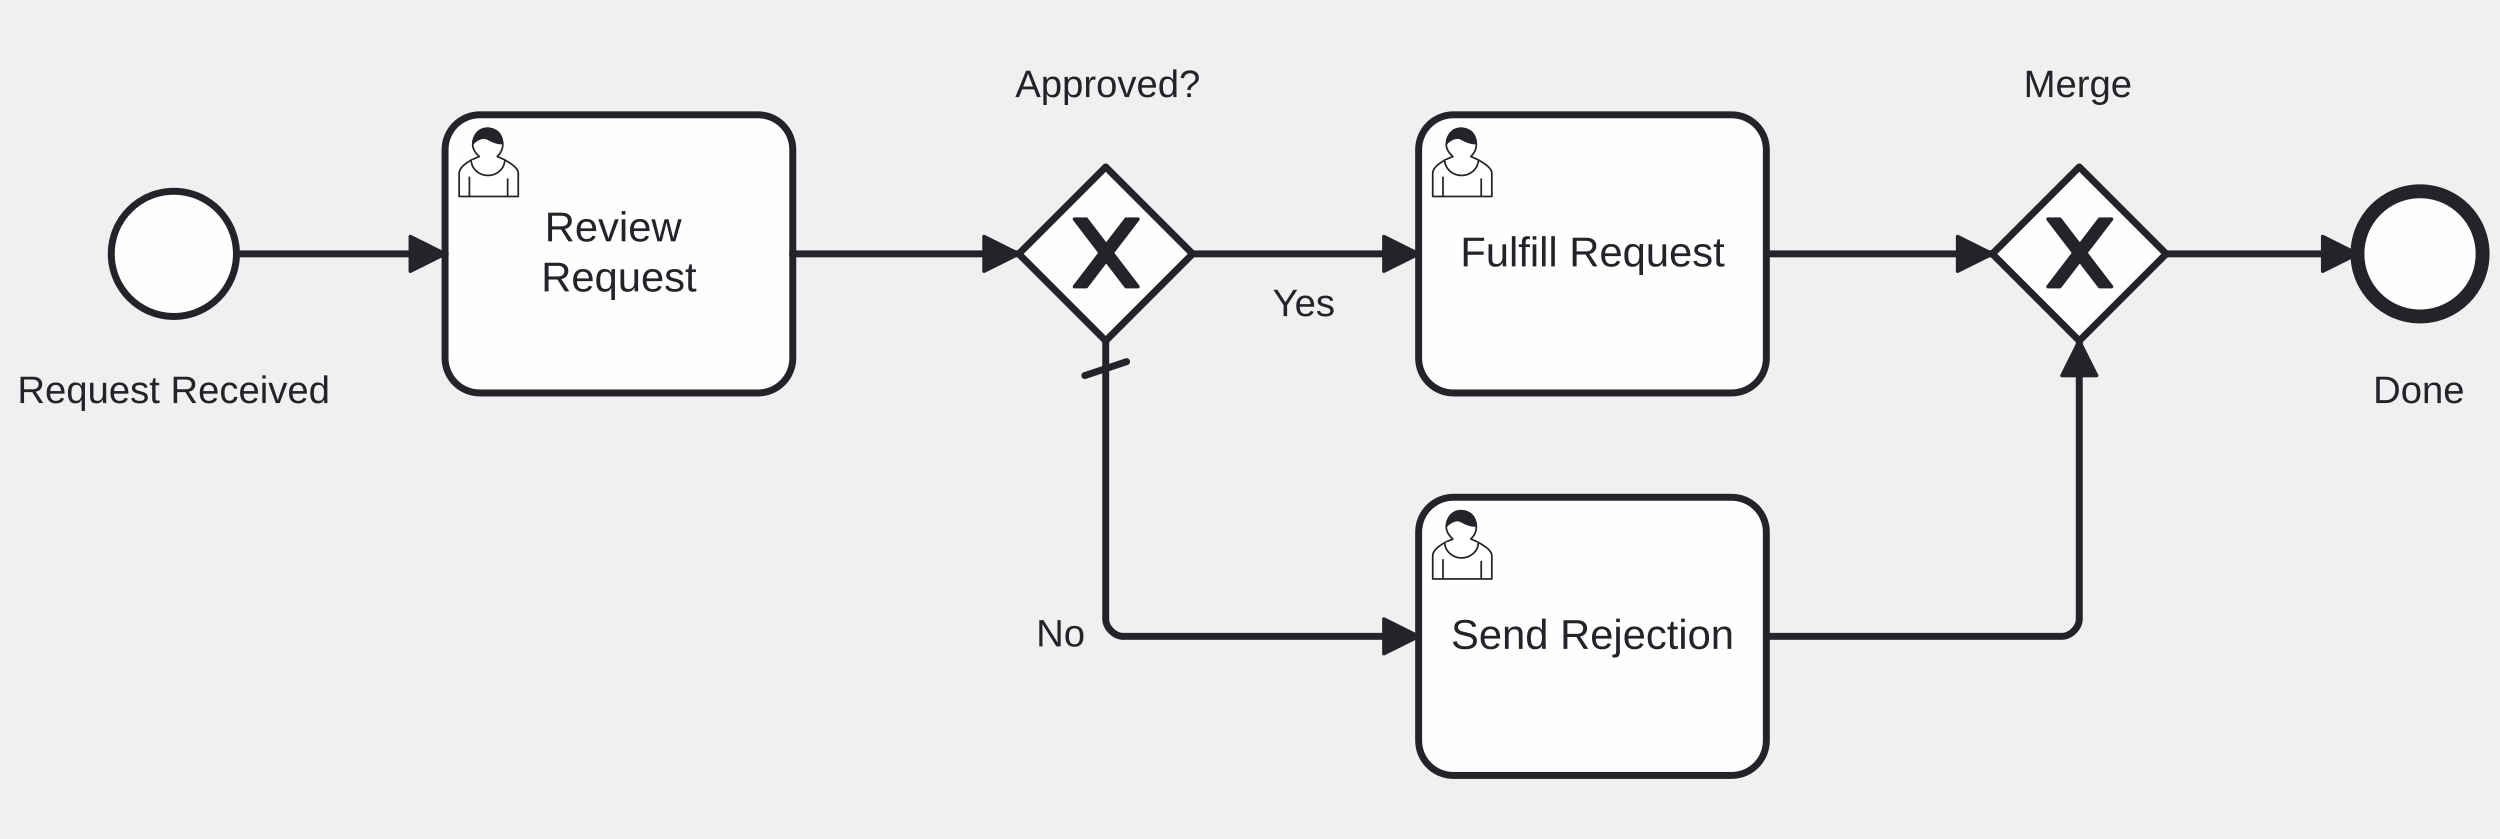
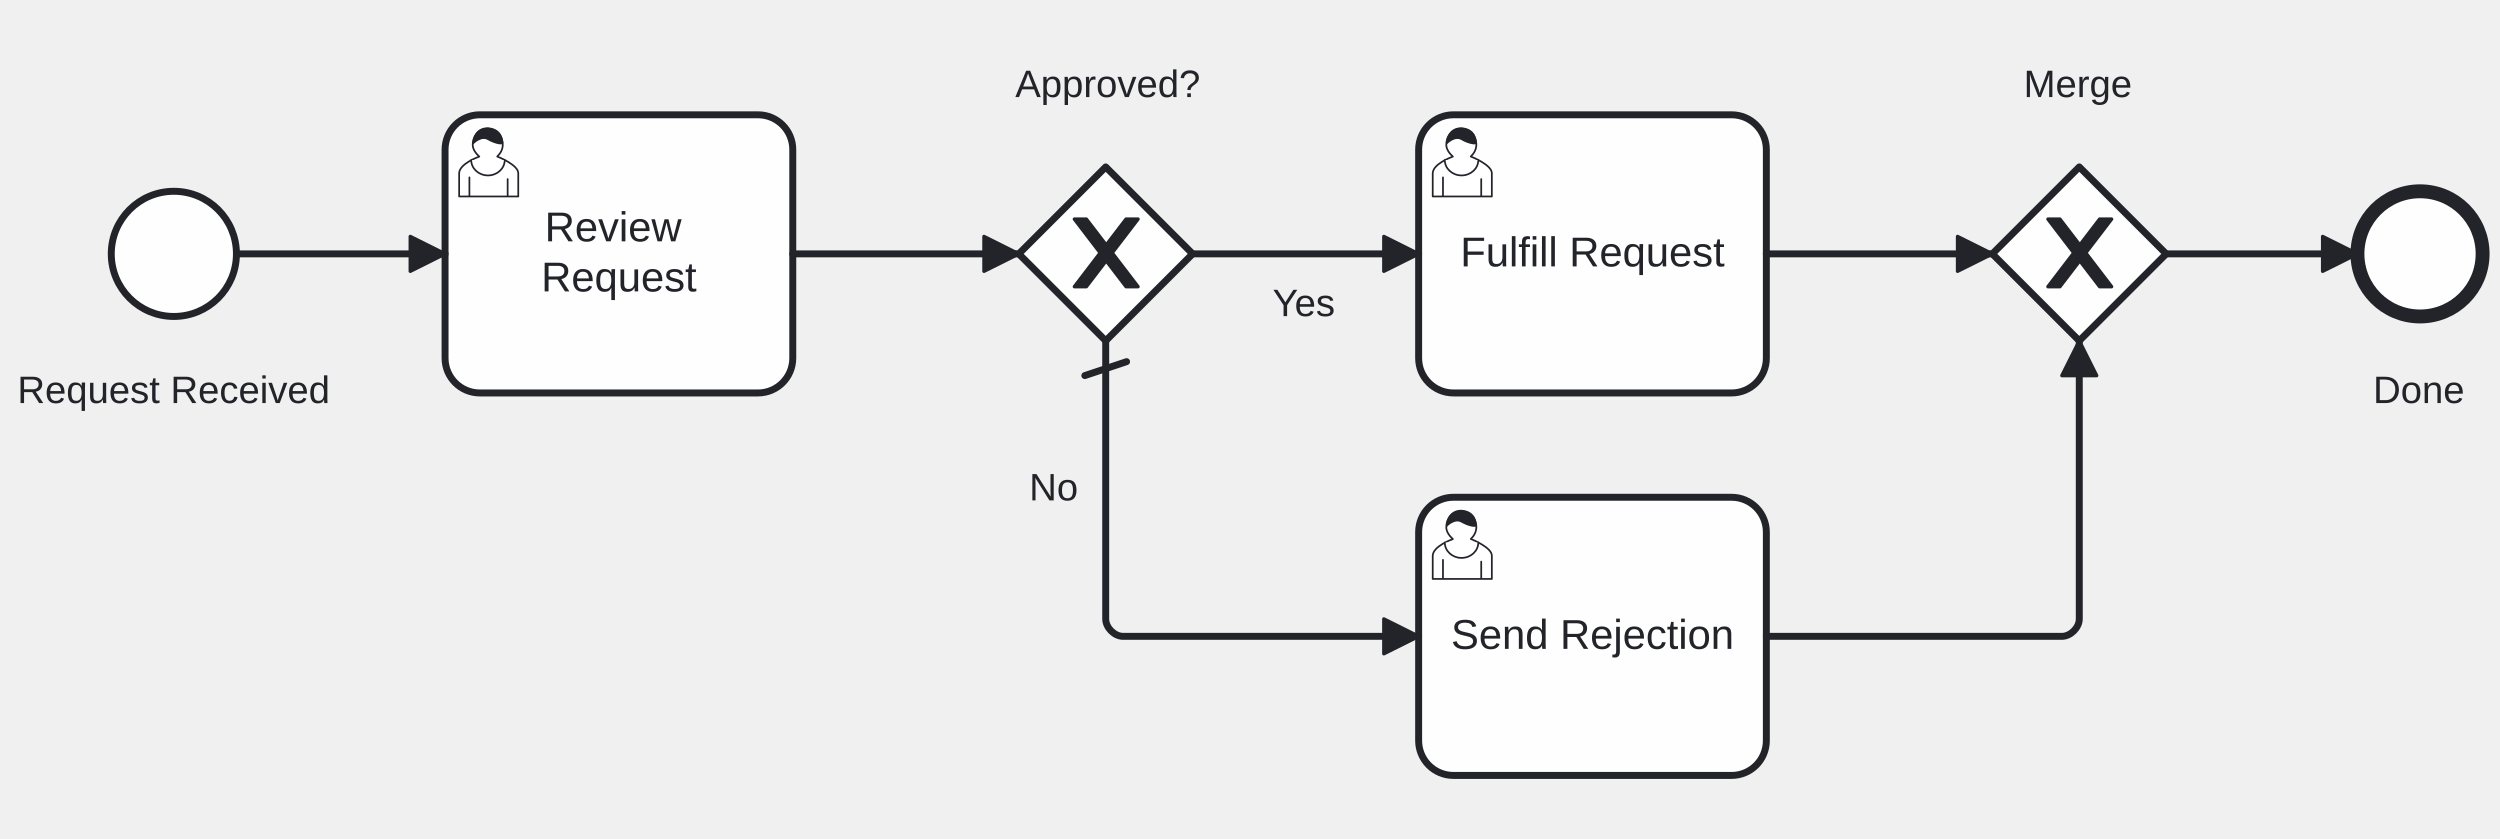
<svg xmlns="http://www.w3.org/2000/svg" width="880" height="295" viewBox="160 80 719 215" version="1.1">
  <g class="djs-group">
    <g class="djs-element djs-shape" data-element-id="Event_0dskcoo" style="display: block;" transform="translate(192, 122)">
      <g class="djs-visual">
        <circle cx="18" cy="18" r="18" style="stroke-linecap: round; stroke-linejoin: round; stroke: hsl(225, 10%, 15%); stroke-width: 2px; fill: white; fill-opacity: 0.95;" />
      </g>
      <rect style="fill: none; stroke-opacity: 0; stroke: white; stroke-width: 15px;" class="djs-hit djs-hit-all" x="0" y="0" width="36" height="36" />
      <circle cx="18" cy="18" r="23" style="fill: none;" class="djs-outline" />
    </g>
  </g>
  <g class="djs-group">
    <g class="djs-element djs-shape" data-element-id="Activity_1a279je" style="display: block;" transform="translate(288, 100)">
      <g class="djs-visual">
        <rect x="0" y="0" width="100" height="80" rx="10" ry="10" style="stroke-linecap: round; stroke-linejoin: round; stroke: hsl(225, 10%, 15%); stroke-width: 2px; fill: white; fill-opacity: 0.95;" />
        <text style="font-family: Arial, sans-serif; font-size: 12px; font-weight: normal; fill: hsl(225, 10%, 15%);" lineHeight="1.2" class="djs-label">
          <tspan x="28.664" y="36.4">Review </tspan>
          <tspan x="27.656" y="50.8">Request</tspan>
        </text>
        <path style="fill: white; stroke-linecap: round; stroke-linejoin: round; stroke: hsl(225, 10%, 15%); stroke-width: 0.5px;" d="m 15,12 c 0.909,-0.845 1.594,-2.049 1.594,-3.385 0,-2.554 -1.805,-4.622 -4.357,-4.622 -2.552,0 -4.288,2.068 -4.288,4.622 0,1.348 0.974,2.562 1.896,3.405 -0.529,0.187 -5.669,2.097 -5.794,4.756 v 6.718 h 17 v -6.718 c 0,-2.298 -5.528,-4.595 -6.051,-4.776 zm -8,6 l 0,5.5 m 11,0 l 0,-5" />
        <path style="fill: white; stroke-linecap: round; stroke-linejoin: round; stroke: hsl(225, 10%, 15%); stroke-width: 0.5px;" d="m 15,12 m 2.162,1.009 c 0,2.447 -2.158,4.431 -4.821,4.431 -2.665,0 -4.822,-1.981 -4.822,-4.431 " />
        <path style="fill: hsl(225, 10%, 15%); stroke-linecap: round; stroke-linejoin: round; stroke: hsl(225, 10%, 15%); stroke-width: 0.5px;" d="m 15,12 m -6.9,-3.80 c 0,0 2.251,-2.358 4.274,-1.177 2.024,1.181 4.221,1.537 4.124,0.965 -0.098,-0.57 -0.117,-3.791 -4.191,-4.136 -3.575,0.001 -4.208,3.367 -4.207,4.348 z" />
      </g>
      <rect style="fill: none; stroke-opacity: 0; stroke: white; stroke-width: 15px;" class="djs-hit djs-hit-all" x="0" y="0" width="100" height="80" />
      <rect x="-5" y="-5" rx="14" width="110" height="90" style="fill: none;" class="djs-outline" />
    </g>
  </g>
  <g class="djs-group">
    <g class="djs-element djs-shape" data-element-id="Gateway_0jdocql" style="display: block;" transform="translate(453, 115)">
      <g class="djs-visual">
        <polygon style="stroke-linecap: round; stroke-linejoin: round; stroke: hsl(225, 10%, 15%); stroke-width: 2px; fill: white; fill-opacity: 0.95;" points="25,0 50,25 25,50 0,25" />
        <path style="fill: hsl(225, 10%, 15%); stroke-linecap: round; stroke-linejoin: round; stroke: hsl(225, 10%, 15%); stroke-width: 1px;" d="m 16,15 7.429,9.714 -7.429,9.714 3.429,0 5.714,-7.464 5.714,7.464 3.429,0 -7.429,-9.714 7.429,-9.714 -3.429,0 -5.714,7.464 -5.714,-7.464 -3.429,0 z" />
      </g>
      <rect style="fill: none; stroke-opacity: 0; stroke: white; stroke-width: 15px;" class="djs-hit djs-hit-all" x="0" y="0" width="50" height="50" />
      <rect style="transform-box: fill-box; transform: rotate(45deg); transform-origin: center; fill: none;" x="2" y="2" rx="4" width="46" height="46" class="djs-outline" />
    </g>
  </g>
  <g class="djs-group">
    <g class="djs-element djs-shape" data-element-id="Gateway_1hd85cz" style="display: block;" transform="translate(733, 115)">
      <g class="djs-visual">
        <polygon style="stroke-linecap: round; stroke-linejoin: round; stroke: hsl(225, 10%, 15%); stroke-width: 2px; fill: white; fill-opacity: 0.95;" points="25,0 50,25 25,50 0,25" />
        <path style="fill: hsl(225, 10%, 15%); stroke-linecap: round; stroke-linejoin: round; stroke: hsl(225, 10%, 15%); stroke-width: 1px;" d="m 16,15 7.429,9.714 -7.429,9.714 3.429,0 5.714,-7.464 5.714,7.464 3.429,0 -7.429,-9.714 7.429,-9.714 -3.429,0 -5.714,7.464 -5.714,-7.464 -3.429,0 z" />
      </g>
      <rect style="fill: none; stroke-opacity: 0; stroke: white; stroke-width: 15px;" class="djs-hit djs-hit-all" x="0" y="0" width="50" height="50" />
      <rect style="transform-box: fill-box; transform: rotate(45deg); transform-origin: center; fill: none;" x="2" y="2" rx="4" width="46" height="46" class="djs-outline" />
    </g>
  </g>
  <g class="djs-group">
    <g class="djs-element djs-shape" data-element-id="Event_0a768vd" style="display: block;" transform="translate(838, 122)">
      <g class="djs-visual">
        <circle cx="18" cy="18" r="18" style="stroke-linecap: round; stroke-linejoin: round; stroke: hsl(225, 10%, 15%); stroke-width: 4px; fill: white; fill-opacity: 0.95;" />
      </g>
      <rect style="fill: none; stroke-opacity: 0; stroke: white; stroke-width: 15px;" class="djs-hit djs-hit-all" x="0" y="0" width="36" height="36" />
      <circle cx="18" cy="18" r="24" style="fill: none;" class="djs-outline" />
    </g>
  </g>
  <g class="djs-group">
    <g class="djs-element djs-shape" data-element-id="Activity_1ra1cd4" style="display: block;" transform="translate(568, 100)">
      <g class="djs-visual">
        <rect x="0" y="0" width="100" height="80" rx="10" ry="10" style="stroke-linecap: round; stroke-linejoin: round; stroke: hsl(225, 10%, 15%); stroke-width: 2px; fill: white; fill-opacity: 0.95;" />
        <text style="font-family: Arial, sans-serif; font-size: 12px; font-weight: normal; fill: hsl(225, 10%, 15%);" lineHeight="1.2" class="djs-label">
          <tspan x="11.99" y="43.6">Fulfill Request</tspan>
        </text>
        <path style="fill: white; stroke-linecap: round; stroke-linejoin: round; stroke: hsl(225, 10%, 15%); stroke-width: 0.5px;" d="m 15,12 c 0.909,-0.845 1.594,-2.049 1.594,-3.385 0,-2.554 -1.805,-4.622 -4.357,-4.622 -2.552,0 -4.288,2.068 -4.288,4.622 0,1.348 0.974,2.562 1.896,3.405 -0.529,0.187 -5.669,2.097 -5.794,4.756 v 6.718 h 17 v -6.718 c 0,-2.298 -5.528,-4.595 -6.051,-4.776 zm -8,6 l 0,5.5 m 11,0 l 0,-5" />
        <path style="fill: white; stroke-linecap: round; stroke-linejoin: round; stroke: hsl(225, 10%, 15%); stroke-width: 0.5px;" d="m 15,12 m 2.162,1.009 c 0,2.447 -2.158,4.431 -4.821,4.431 -2.665,0 -4.822,-1.981 -4.822,-4.431 " />
        <path style="fill: hsl(225, 10%, 15%); stroke-linecap: round; stroke-linejoin: round; stroke: hsl(225, 10%, 15%); stroke-width: 0.5px;" d="m 15,12 m -6.9,-3.80 c 0,0 2.251,-2.358 4.274,-1.177 2.024,1.181 4.221,1.537 4.124,0.965 -0.098,-0.57 -0.117,-3.791 -4.191,-4.136 -3.575,0.001 -4.208,3.367 -4.207,4.348 z" />
      </g>
      <rect style="fill: none; stroke-opacity: 0; stroke: white; stroke-width: 15px;" class="djs-hit djs-hit-all" x="0" y="0" width="100" height="80" />
      <rect x="-5" y="-5" rx="14" width="110" height="90" style="fill: none;" class="djs-outline" />
    </g>
  </g>
  <g class="djs-group">
    <g class="djs-element djs-shape" data-element-id="Activity_0ryvb1v" style="display: block;" transform="translate(568, 210)">
      <g class="djs-visual">
        <rect x="0" y="0" width="100" height="80" rx="10" ry="10" style="stroke-linecap: round; stroke-linejoin: round; stroke: hsl(225, 10%, 15%); stroke-width: 2px; fill: white; fill-opacity: 0.95;" />
        <text style="font-family: Arial, sans-serif; font-size: 12px; font-weight: normal; fill: hsl(225, 10%, 15%);" lineHeight="1.2" class="djs-label">
          <tspan x="9.314" y="43.6">Send Rejection</tspan>
        </text>
        <path style="fill: white; stroke-linecap: round; stroke-linejoin: round; stroke: hsl(225, 10%, 15%); stroke-width: 0.5px;" d="m 15,12 c 0.909,-0.845 1.594,-2.049 1.594,-3.385 0,-2.554 -1.805,-4.622 -4.357,-4.622 -2.552,0 -4.288,2.068 -4.288,4.622 0,1.348 0.974,2.562 1.896,3.405 -0.529,0.187 -5.669,2.097 -5.794,4.756 v 6.718 h 17 v -6.718 c 0,-2.298 -5.528,-4.595 -6.051,-4.776 zm -8,6 l 0,5.5 m 11,0 l 0,-5" />
        <path style="fill: white; stroke-linecap: round; stroke-linejoin: round; stroke: hsl(225, 10%, 15%); stroke-width: 0.5px;" d="m 15,12 m 2.162,1.009 c 0,2.447 -2.158,4.431 -4.821,4.431 -2.665,0 -4.822,-1.981 -4.822,-4.431 " />
        <path style="fill: hsl(225, 10%, 15%); stroke-linecap: round; stroke-linejoin: round; stroke: hsl(225, 10%, 15%); stroke-width: 0.5px;" d="m 15,12 m -6.9,-3.80 c 0,0 2.251,-2.358 4.274,-1.177 2.024,1.181 4.221,1.537 4.124,0.965 -0.098,-0.57 -0.117,-3.791 -4.191,-4.136 -3.575,0.001 -4.208,3.367 -4.207,4.348 z" />
      </g>
      <rect style="fill: none; stroke-opacity: 0; stroke: white; stroke-width: 15px;" class="djs-hit djs-hit-all" x="0" y="0" width="100" height="80" />
      <rect x="-5" y="-5" rx="14" width="110" height="90" style="fill: none;" class="djs-outline" />
    </g>
  </g>
  <g class="djs-group">
    <g class="djs-element djs-connection" data-element-id="Flow_0tql777" style="display: block;">
      <g class="djs-visual">
        <defs>
-           <marker id="marker-afdc1y7a2uwrxddusxiy376hk" viewBox="0 0 20 20" refX="11" refY="10" markerWidth="10" markerHeight="10" orient="auto">
-             <path d="M 1 5 L 11 10 L 1 15 Z" style="stroke-linecap: round; stroke-linejoin: round; stroke: hsl(225, 10%, 15%); stroke-width: 1px; fill: hsl(225, 10%, 15%);" />
-           </marker>
-         </defs>
-         <path style="fill: none; stroke-linecap: round; stroke-linejoin: round; stroke: hsl(225, 10%, 15%); stroke-width: 2px; marker-end: url(#marker-afdc1y7a2uwrxddusxiy376hk);" data-corner-radius="5" d="M228,140L288,140" />
+           <marker id="marker-2rpg8pa09393fh3ae20jhmima" viewBox="0 0 20 20" refX="11" refY="10" markerWidth="10" markerHeight="10" orient="auto">
+             <path d="M 1 5 L 11 10 L 1 15 Z" style="stroke-linecap: round; stroke-linejoin: round; stroke: hsl(225, 10%, 15%); stroke-width: 1px; fill: hsl(225, 10%, 15%);" />
+           </marker>
+         </defs>
+         <path style="fill: none; stroke-linecap: round; stroke-linejoin: round; stroke: hsl(225, 10%, 15%); stroke-width: 2px; marker-end: url(#marker-2rpg8pa09393fh3ae20jhmima);" data-corner-radius="5" d="M228,140L288,140" />
      </g>
      <path d="M228,140L288,140" style="fill: none; stroke-opacity: 0; stroke: white; stroke-width: 15px;" class="djs-hit djs-hit-stroke" />
      <rect x="223" y="135" rx="4" width="70" height="10" style="fill: none;" class="djs-outline" />
    </g>
  </g>
  <g class="djs-group">
    <g class="djs-element djs-connection" data-element-id="Flow_1vd4vzj" style="display: block;">
      <g class="djs-visual">
        <defs>
-           <marker id="marker-bk40bnovf0g7n3bkvbr7bv93g" viewBox="0 0 20 20" refX="11" refY="10" markerWidth="10" markerHeight="10" orient="auto">
-             <path d="M 1 5 L 11 10 L 1 15 Z" style="stroke-linecap: round; stroke-linejoin: round; stroke: hsl(225, 10%, 15%); stroke-width: 1px; fill: hsl(225, 10%, 15%);" />
-           </marker>
-         </defs>
-         <path style="fill: none; stroke-linecap: round; stroke-linejoin: round; stroke: hsl(225, 10%, 15%); stroke-width: 2px; marker-end: url(#marker-bk40bnovf0g7n3bkvbr7bv93g);" data-corner-radius="5" d="M503,140L568,140" />
+           <marker id="marker-7k23nqcnfcjnov1eij6xvf12y" viewBox="0 0 20 20" refX="11" refY="10" markerWidth="10" markerHeight="10" orient="auto">
+             <path d="M 1 5 L 11 10 L 1 15 Z" style="stroke-linecap: round; stroke-linejoin: round; stroke: hsl(225, 10%, 15%); stroke-width: 1px; fill: hsl(225, 10%, 15%);" />
+           </marker>
+         </defs>
+         <path style="fill: none; stroke-linecap: round; stroke-linejoin: round; stroke: hsl(225, 10%, 15%); stroke-width: 2px; marker-end: url(#marker-7k23nqcnfcjnov1eij6xvf12y);" data-corner-radius="5" d="M503,140L568,140" />
      </g>
      <path d="M503,140L568,140" style="fill: none; stroke-opacity: 0; stroke: white; stroke-width: 15px;" class="djs-hit djs-hit-stroke" />
      <rect x="498" y="135" rx="4" width="75" height="10" style="fill: none;" class="djs-outline" />
    </g>
  </g>
  <g class="djs-group">
    <g class="djs-element djs-connection" data-element-id="Flow_109need" style="display: block;">
      <g class="djs-visual">
        <defs>
-           <marker id="marker-5cfvhcprrglv78jfzj0314iit" viewBox="0 0 20 20" refX="11" refY="10" markerWidth="10" markerHeight="10" orient="auto">
-             <path d="M 1 5 L 11 10 L 1 15 Z" style="stroke-linecap: round; stroke-linejoin: round; stroke: hsl(225, 10%, 15%); stroke-width: 1px; fill: hsl(225, 10%, 15%);" />
-           </marker>
-         </defs>
-         <path style="fill: none; stroke-linecap: round; stroke-linejoin: round; stroke: hsl(225, 10%, 15%); stroke-width: 2px; marker-end: url(#marker-5cfvhcprrglv78jfzj0314iit);" data-corner-radius="5" d="M668,140L733,140" />
+           <marker id="marker-1gqxs7sd4kslq76e17k3l0bp5" viewBox="0 0 20 20" refX="11" refY="10" markerWidth="10" markerHeight="10" orient="auto">
+             <path d="M 1 5 L 11 10 L 1 15 Z" style="stroke-linecap: round; stroke-linejoin: round; stroke: hsl(225, 10%, 15%); stroke-width: 1px; fill: hsl(225, 10%, 15%);" />
+           </marker>
+         </defs>
+         <path style="fill: none; stroke-linecap: round; stroke-linejoin: round; stroke: hsl(225, 10%, 15%); stroke-width: 2px; marker-end: url(#marker-1gqxs7sd4kslq76e17k3l0bp5);" data-corner-radius="5" d="M668,140L733,140" />
      </g>
      <path d="M668,140L733,140" style="fill: none; stroke-opacity: 0; stroke: white; stroke-width: 15px;" class="djs-hit djs-hit-stroke" />
      <rect x="663" y="135" rx="4" width="75" height="10" style="fill: none;" class="djs-outline" />
    </g>
  </g>
  <g class="djs-group">
    <g class="djs-element djs-connection" data-element-id="Flow_1juidsl" style="display: block;">
      <g class="djs-visual">
        <defs>
-           <marker id="marker-7gceoi3m2yn5aku1nq0xs857i" viewBox="0 0 20 20" refX="11" refY="10" markerWidth="10" markerHeight="10" orient="auto">
-             <path d="M 1 5 L 11 10 L 1 15 Z" style="stroke-linecap: round; stroke-linejoin: round; stroke: hsl(225, 10%, 15%); stroke-width: 1px; fill: hsl(225, 10%, 15%);" />
-           </marker>
-         </defs>
-         <path style="fill: none; stroke-linecap: round; stroke-linejoin: round; stroke: hsl(225, 10%, 15%); stroke-width: 2px; marker-end: url(#marker-7gceoi3m2yn5aku1nq0xs857i);" data-corner-radius="5" d="M783,140L838,140" />
+           <marker id="marker-5v5h2x8sycy6u03wtw3p87uwv" viewBox="0 0 20 20" refX="11" refY="10" markerWidth="10" markerHeight="10" orient="auto">
+             <path d="M 1 5 L 11 10 L 1 15 Z" style="stroke-linecap: round; stroke-linejoin: round; stroke: hsl(225, 10%, 15%); stroke-width: 1px; fill: hsl(225, 10%, 15%);" />
+           </marker>
+         </defs>
+         <path style="fill: none; stroke-linecap: round; stroke-linejoin: round; stroke: hsl(225, 10%, 15%); stroke-width: 2px; marker-end: url(#marker-5v5h2x8sycy6u03wtw3p87uwv);" data-corner-radius="5" d="M783,140L838,140" />
      </g>
      <path d="M783,140L838,140" style="fill: none; stroke-opacity: 0; stroke: white; stroke-width: 15px;" class="djs-hit djs-hit-stroke" />
      <rect x="778" y="135" rx="4" width="65" height="10" style="fill: none;" class="djs-outline" />
    </g>
  </g>
  <g class="djs-group">
    <g class="djs-element djs-connection" data-element-id="Flow_0pkj4i7" style="display: block;">
      <g class="djs-visual">
        <defs>
-           <marker id="marker-ayuphxerogusaze52oni0ibzc" viewBox="0 0 20 20" refX="11" refY="10" markerWidth="10" markerHeight="10" orient="auto">
-             <path d="M 1 5 L 11 10 L 1 15 Z" style="stroke-linecap: round; stroke-linejoin: round; stroke: hsl(225, 10%, 15%); stroke-width: 1px; fill: hsl(225, 10%, 15%);" />
-           </marker>
-           <marker id="marker-47dltfcvgyx57a2s3nsdfchh4" viewBox="0 0 20 20" refX="0" refY="10" markerWidth="10" markerHeight="10" orient="auto">
+           <marker id="marker-3nuk3vf55k1fgxjnbv4ud661y" viewBox="0 0 20 20" refX="11" refY="10" markerWidth="10" markerHeight="10" orient="auto">
+             <path d="M 1 5 L 11 10 L 1 15 Z" style="stroke-linecap: round; stroke-linejoin: round; stroke: hsl(225, 10%, 15%); stroke-width: 1px; fill: hsl(225, 10%, 15%);" />
+           </marker>
+           <marker id="marker-8pdxalz5zwh2pcuu6gslq8nkk" viewBox="0 0 20 20" refX="0" refY="10" markerWidth="10" markerHeight="10" orient="auto">
            <path d="M 6 4 L 10 16" style="stroke-linecap: round; stroke-linejoin: round; stroke: hsl(225, 10%, 15%); stroke-width: 2px; fill: none;" />
          </marker>
        </defs>
-         <path style="fill: none; stroke-linecap: round; stroke-linejoin: round; stroke: hsl(225, 10%, 15%); stroke-width: 2px; marker-end: url(#marker-ayuphxerogusaze52oni0ibzc); marker-start: url(#marker-47dltfcvgyx57a2s3nsdfchh4);" data-corner-radius="5" d="M478,165L478,245C478,247.5,480.5,250,483,250L568,250" />
+         <path style="fill: none; stroke-linecap: round; stroke-linejoin: round; stroke: hsl(225, 10%, 15%); stroke-width: 2px; marker-end: url(#marker-3nuk3vf55k1fgxjnbv4ud661y); marker-start: url(#marker-8pdxalz5zwh2pcuu6gslq8nkk);" data-corner-radius="5" d="M478,165L478,245C478,247.5,480.5,250,483,250L568,250" />
      </g>
      <path d="M478,165L478,250L568,250" style="fill: none; stroke-opacity: 0; stroke: white; stroke-width: 15px;" class="djs-hit djs-hit-stroke" />
      <rect x="473" y="160" rx="4" width="100" height="95" style="fill: none;" class="djs-outline" />
    </g>
  </g>
  <g class="djs-group">
    <g class="djs-element djs-connection" data-element-id="Flow_1mt6667" style="display: block;">
      <g class="djs-visual">
        <defs>
-           <marker id="marker-1t9p4fx0i4ji2rp0nk2py1k5t" viewBox="0 0 20 20" refX="11" refY="10" markerWidth="10" markerHeight="10" orient="auto">
-             <path d="M 1 5 L 11 10 L 1 15 Z" style="stroke-linecap: round; stroke-linejoin: round; stroke: hsl(225, 10%, 15%); stroke-width: 1px; fill: hsl(225, 10%, 15%);" />
-           </marker>
-         </defs>
-         <path style="fill: none; stroke-linecap: round; stroke-linejoin: round; stroke: hsl(225, 10%, 15%); stroke-width: 2px; marker-end: url(#marker-1t9p4fx0i4ji2rp0nk2py1k5t);" data-corner-radius="5" d="M668,250L753,250C755.5,250,758,247.5,758,245L758,165" />
+           <marker id="marker-b5v89rotz1mu1em6j1lfzxdm4" viewBox="0 0 20 20" refX="11" refY="10" markerWidth="10" markerHeight="10" orient="auto">
+             <path d="M 1 5 L 11 10 L 1 15 Z" style="stroke-linecap: round; stroke-linejoin: round; stroke: hsl(225, 10%, 15%); stroke-width: 1px; fill: hsl(225, 10%, 15%);" />
+           </marker>
+         </defs>
+         <path style="fill: none; stroke-linecap: round; stroke-linejoin: round; stroke: hsl(225, 10%, 15%); stroke-width: 2px; marker-end: url(#marker-b5v89rotz1mu1em6j1lfzxdm4);" data-corner-radius="5" d="M668,250L753,250C755.5,250,758,247.5,758,245L758,165" />
      </g>
      <path d="M668,250L758,250L758,165" style="fill: none; stroke-opacity: 0; stroke: white; stroke-width: 15px;" class="djs-hit djs-hit-stroke" />
      <rect x="663" y="160" rx="4" width="100" height="95" style="fill: none;" class="djs-outline" />
    </g>
  </g>
  <g class="djs-group">
    <g class="djs-element djs-connection" data-element-id="Flow_0uy0kub" style="display: block;">
      <g class="djs-visual">
        <defs>
-           <marker id="marker-djvkelht7u3jmv604yux3ku52" viewBox="0 0 20 20" refX="11" refY="10" markerWidth="10" markerHeight="10" orient="auto">
-             <path d="M 1 5 L 11 10 L 1 15 Z" style="stroke-linecap: round; stroke-linejoin: round; stroke: hsl(225, 10%, 15%); stroke-width: 1px; fill: hsl(225, 10%, 15%);" />
-           </marker>
-         </defs>
-         <path style="fill: none; stroke-linecap: round; stroke-linejoin: round; stroke: hsl(225, 10%, 15%); stroke-width: 2px; marker-end: url(#marker-djvkelht7u3jmv604yux3ku52);" data-corner-radius="5" d="M388,140L453,140" />
+           <marker id="marker-d3595y0oi5ontikv8715tqqo6" viewBox="0 0 20 20" refX="11" refY="10" markerWidth="10" markerHeight="10" orient="auto">
+             <path d="M 1 5 L 11 10 L 1 15 Z" style="stroke-linecap: round; stroke-linejoin: round; stroke: hsl(225, 10%, 15%); stroke-width: 1px; fill: hsl(225, 10%, 15%);" />
+           </marker>
+         </defs>
+         <path style="fill: none; stroke-linecap: round; stroke-linejoin: round; stroke: hsl(225, 10%, 15%); stroke-width: 2px; marker-end: url(#marker-d3595y0oi5ontikv8715tqqo6);" data-corner-radius="5" d="M388,140L453,140" />
      </g>
      <path d="M388,140L453,140" style="fill: none; stroke-opacity: 0; stroke: white; stroke-width: 15px;" class="djs-hit djs-hit-stroke" />
      <rect x="383" y="135" rx="4" width="75" height="10" style="fill: none;" class="djs-outline" />
    </g>
  </g>
  <g class="djs-group">
    <g class="djs-element djs-shape" data-element-id="Gateway_0jdocql_label" style="display: block;" transform="translate(452, 85)">
      <g class="djs-visual">
        <text style="font-family: Arial, sans-serif; font-size: 11px; font-weight: normal; fill: hsl(225, 10%, 15%);" lineHeight="1.2" class="djs-label">
          <tspan x="0" y="9.9">Approved?</tspan>
        </text>
      </g>
      <rect style="fill: none; stroke-opacity: 0; stroke: white; stroke-width: 15px;" class="djs-hit djs-hit-all" x="0" y="0" width="54" height="14" />
      <rect x="-5" y="-5" rx="4" width="64" height="24" style="fill: none;" class="djs-outline" />
    </g>
  </g>
  <g class="djs-group">
    <g class="djs-element djs-shape" data-element-id="Gateway_1hd85cz_label" style="display: block;" transform="translate(742, 85)">
      <g class="djs-visual">
        <text style="font-family: Arial, sans-serif; font-size: 11px; font-weight: normal; fill: hsl(225, 10%, 15%);" lineHeight="1.2" class="djs-label">
          <tspan x="0" y="9.9">Merge</tspan>
        </text>
      </g>
      <rect style="fill: none; stroke-opacity: 0; stroke: white; stroke-width: 15px;" class="djs-hit djs-hit-all" x="0" y="0" width="32" height="14" />
      <rect x="-5" y="-5" rx="4" width="42" height="24" style="fill: none;" class="djs-outline" />
    </g>
  </g>
  <g class="djs-group">
    <g class="djs-element djs-shape" data-element-id="Flow_1vd4vzj_label" style="display: block;" transform="translate(526, 148)">
      <g class="djs-visual">
        <text style="font-family: Arial, sans-serif; font-size: 11px; font-weight: normal; fill: hsl(225, 10%, 15%);" lineHeight="1.2" class="djs-label">
          <tspan x="0" y="9.9">Yes</tspan>
        </text>
      </g>
      <rect style="fill: none; stroke-opacity: 0; stroke: white; stroke-width: 15px;" class="djs-hit djs-hit-all" x="0" y="0" width="19" height="14" />
      <rect x="-5" y="-5" rx="4" width="29" height="24" style="fill: none;" class="djs-outline" />
    </g>
  </g>
  <g class="djs-group">
-     <g class="djs-element djs-shape" data-element-id="Flow_0pkj4i7_label" style="display: block;" transform="translate(458, 243)">
+     <g class="djs-element djs-shape" data-element-id="Flow_0pkj4i7_label" style="display: block;" transform="translate(456, 201)">
      <g class="djs-visual">
        <text style="font-family: Arial, sans-serif; font-size: 11px; font-weight: normal; fill: hsl(225, 10%, 15%);" lineHeight="1.2" class="djs-label">
          <tspan x="0" y="9.9">No</tspan>
        </text>
      </g>
      <rect style="fill: none; stroke-opacity: 0; stroke: white; stroke-width: 15px;" class="djs-hit djs-hit-all" x="0" y="0" width="15" height="14" />
      <rect x="-5" y="-5" rx="4" width="25" height="24" style="fill: none;" class="djs-outline" />
    </g>
  </g>
  <g class="djs-group">
    <g class="djs-element djs-shape" data-element-id="Event_0dskcoo_label" style="display: block;" transform="translate(165, 173)">
      <g class="djs-visual">
        <text style="font-family: Arial, sans-serif; font-size: 11px; font-weight: normal; fill: hsl(225, 10%, 15%);" lineHeight="1.2" class="djs-label">
          <tspan x="0" y="9.9">Request Received</tspan>
        </text>
      </g>
      <rect style="fill: none; stroke-opacity: 0; stroke: white; stroke-width: 15px;" class="djs-hit djs-hit-all" x="0" y="0" width="90" height="14" />
      <rect x="-5" y="-5" rx="4" width="100" height="24" style="fill: none;" class="djs-outline" />
    </g>
  </g>
  <g class="djs-group">
    <g class="djs-element djs-shape" data-element-id="Event_0a768vd_label" style="display: block;" transform="translate(842.5, 173)">
      <g class="djs-visual">
        <text style="font-family: Arial, sans-serif; font-size: 11px; font-weight: normal; fill: hsl(225, 10%, 15%);" lineHeight="1.2" class="djs-label">
          <tspan x="0" y="9.9">Done</tspan>
        </text>
      </g>
      <rect style="fill: none; stroke-opacity: 0; stroke: white; stroke-width: 15px;" class="djs-hit djs-hit-all" x="0" y="0" width="27" height="14" />
      <rect x="-5" y="-5" rx="4" width="37" height="24" style="fill: none;" class="djs-outline" />
    </g>
  </g>
</svg>
